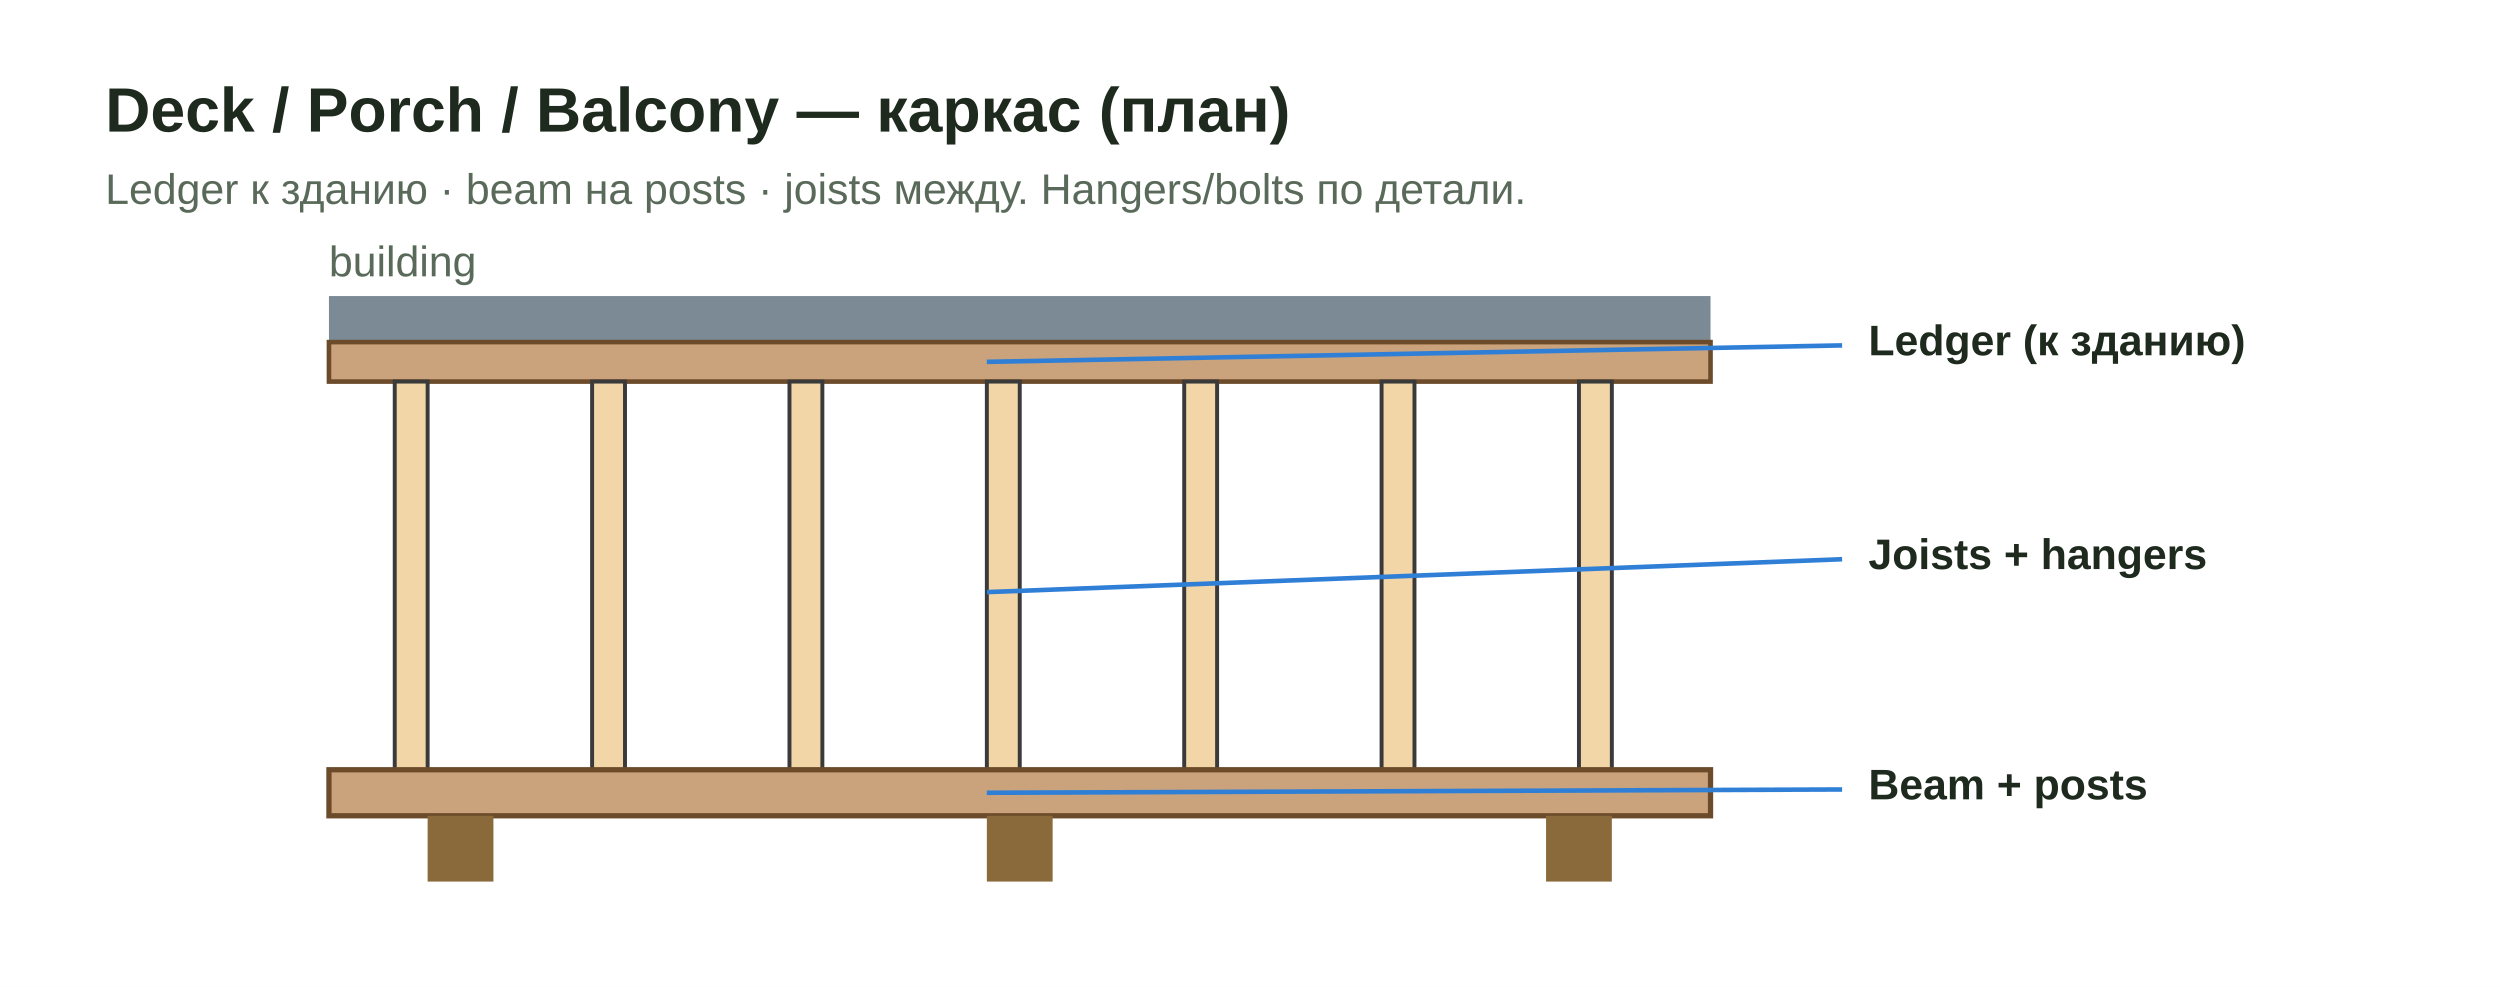
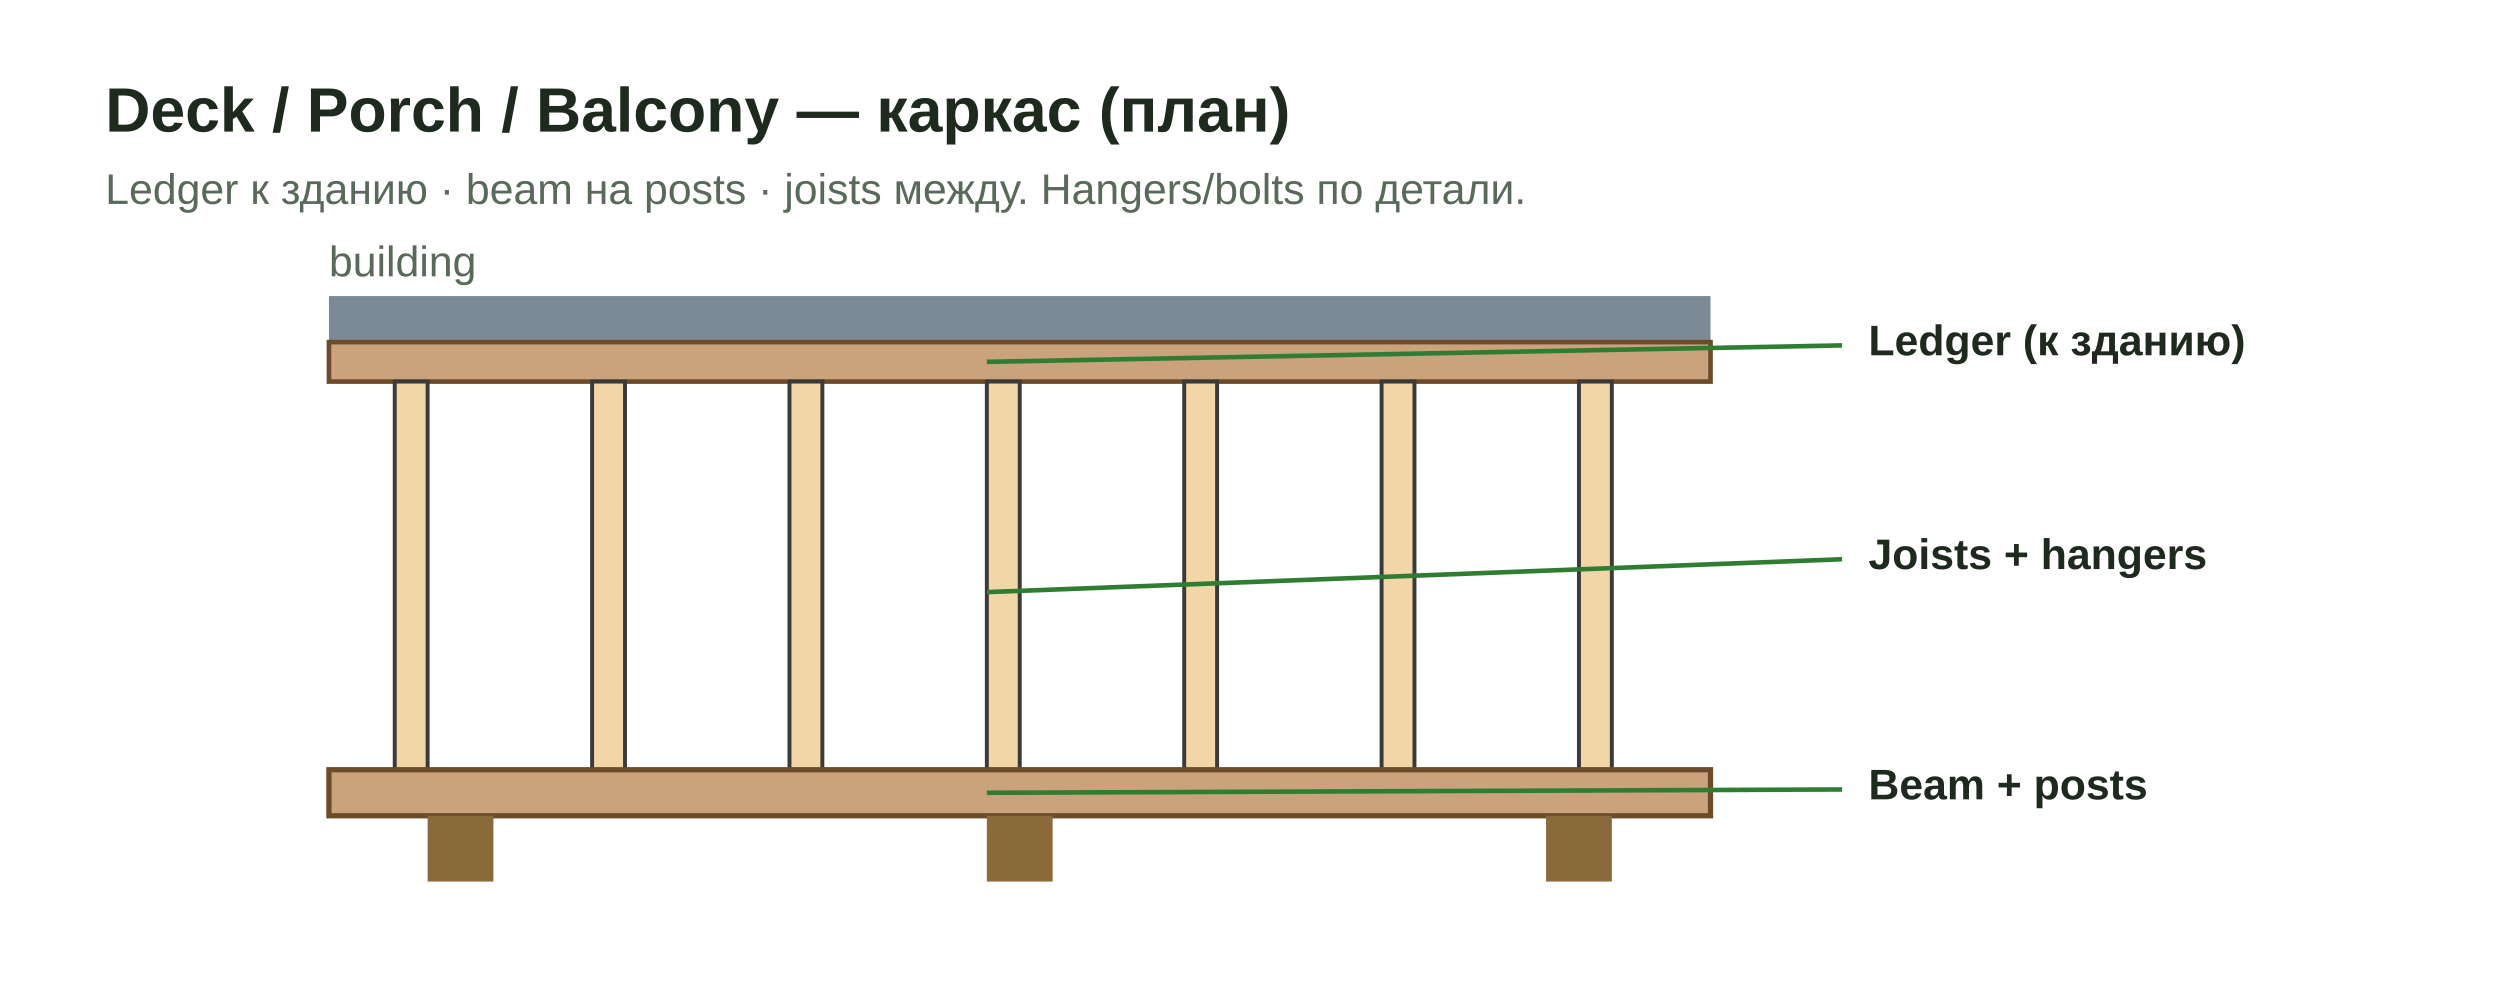
<svg xmlns="http://www.w3.org/2000/svg" viewBox="0 0 760 300" role="img" aria-labelledby="t">
  <style>.t{font:700 19px "Segoe UI",Arial,sans-serif;fill:#1f2a1f}.s{font:400 13px "Segoe UI",Arial,sans-serif;fill:#5a6a5a}.l{font:600 13px "Segoe UI",Arial,sans-serif;fill:#1f2a1f}</style>
  <rect width="760" height="300" fill="#fff" />
  <text class="t" x="32" y="40">Deck / Porch / Balcony — каркас (план)</text>
  <text class="s" x="32" y="62">Ledger к зданию · beam на posts · joists между. Hangers/bolts по детали.</text>
  <rect x="100" y="90" width="420" height="14" fill="#7c8a96" />
  <text class="s" x="100" y="84">building</text>
  <rect x="100" y="104" width="420" height="12" fill="#caa27b" stroke="#6c4b2a" stroke-width="1.4" />
  <g fill="#f2d6a8" stroke="#3a3a3a" stroke-width="1.2">
    <rect x="120" y="116" width="10" height="130" />
    <rect x="180" y="116" width="10" height="130" />
    <rect x="240" y="116" width="10" height="130" />
    <rect x="300" y="116" width="10" height="130" />
    <rect x="360" y="116" width="10" height="130" />
    <rect x="420" y="116" width="10" height="130" />
    <rect x="480" y="116" width="10" height="130" />
  </g>
  <rect x="100" y="234" width="420" height="14" fill="#caa27b" stroke="#6c4b2a" stroke-width="1.6" />
  <rect x="130" y="248" width="20" height="20" fill="#8a6a3a" />
  <rect x="300" y="248" width="20" height="20" fill="#8a6a3a" />
  <rect x="470" y="248" width="20" height="20" fill="#8a6a3a" />
-   <line x1="300" y1="110" x2="560" y2="105" stroke="#2f7fd6" stroke-width="1.4" />
+   <line x1="300" y1="110" x2="560" y2="105" stroke="#2e7d32" stroke-width="1.4" />
  <text class="l" x="568" y="108">Ledger (к зданию)</text>
-   <line x1="300" y1="180" x2="560" y2="170" stroke="#2f7fd6" stroke-width="1.4" />
+   <line x1="300" y1="180" x2="560" y2="170" stroke="#2e7d32" stroke-width="1.4" />
  <text class="l" x="568" y="173">Joists + hangers</text>
-   <line x1="300" y1="241" x2="560" y2="240" stroke="#2f7fd6" stroke-width="1.4" />
+   <line x1="300" y1="241" x2="560" y2="240" stroke="#2e7d32" stroke-width="1.4" />
  <text class="l" x="568" y="243">Beam + posts</text>
</svg>
